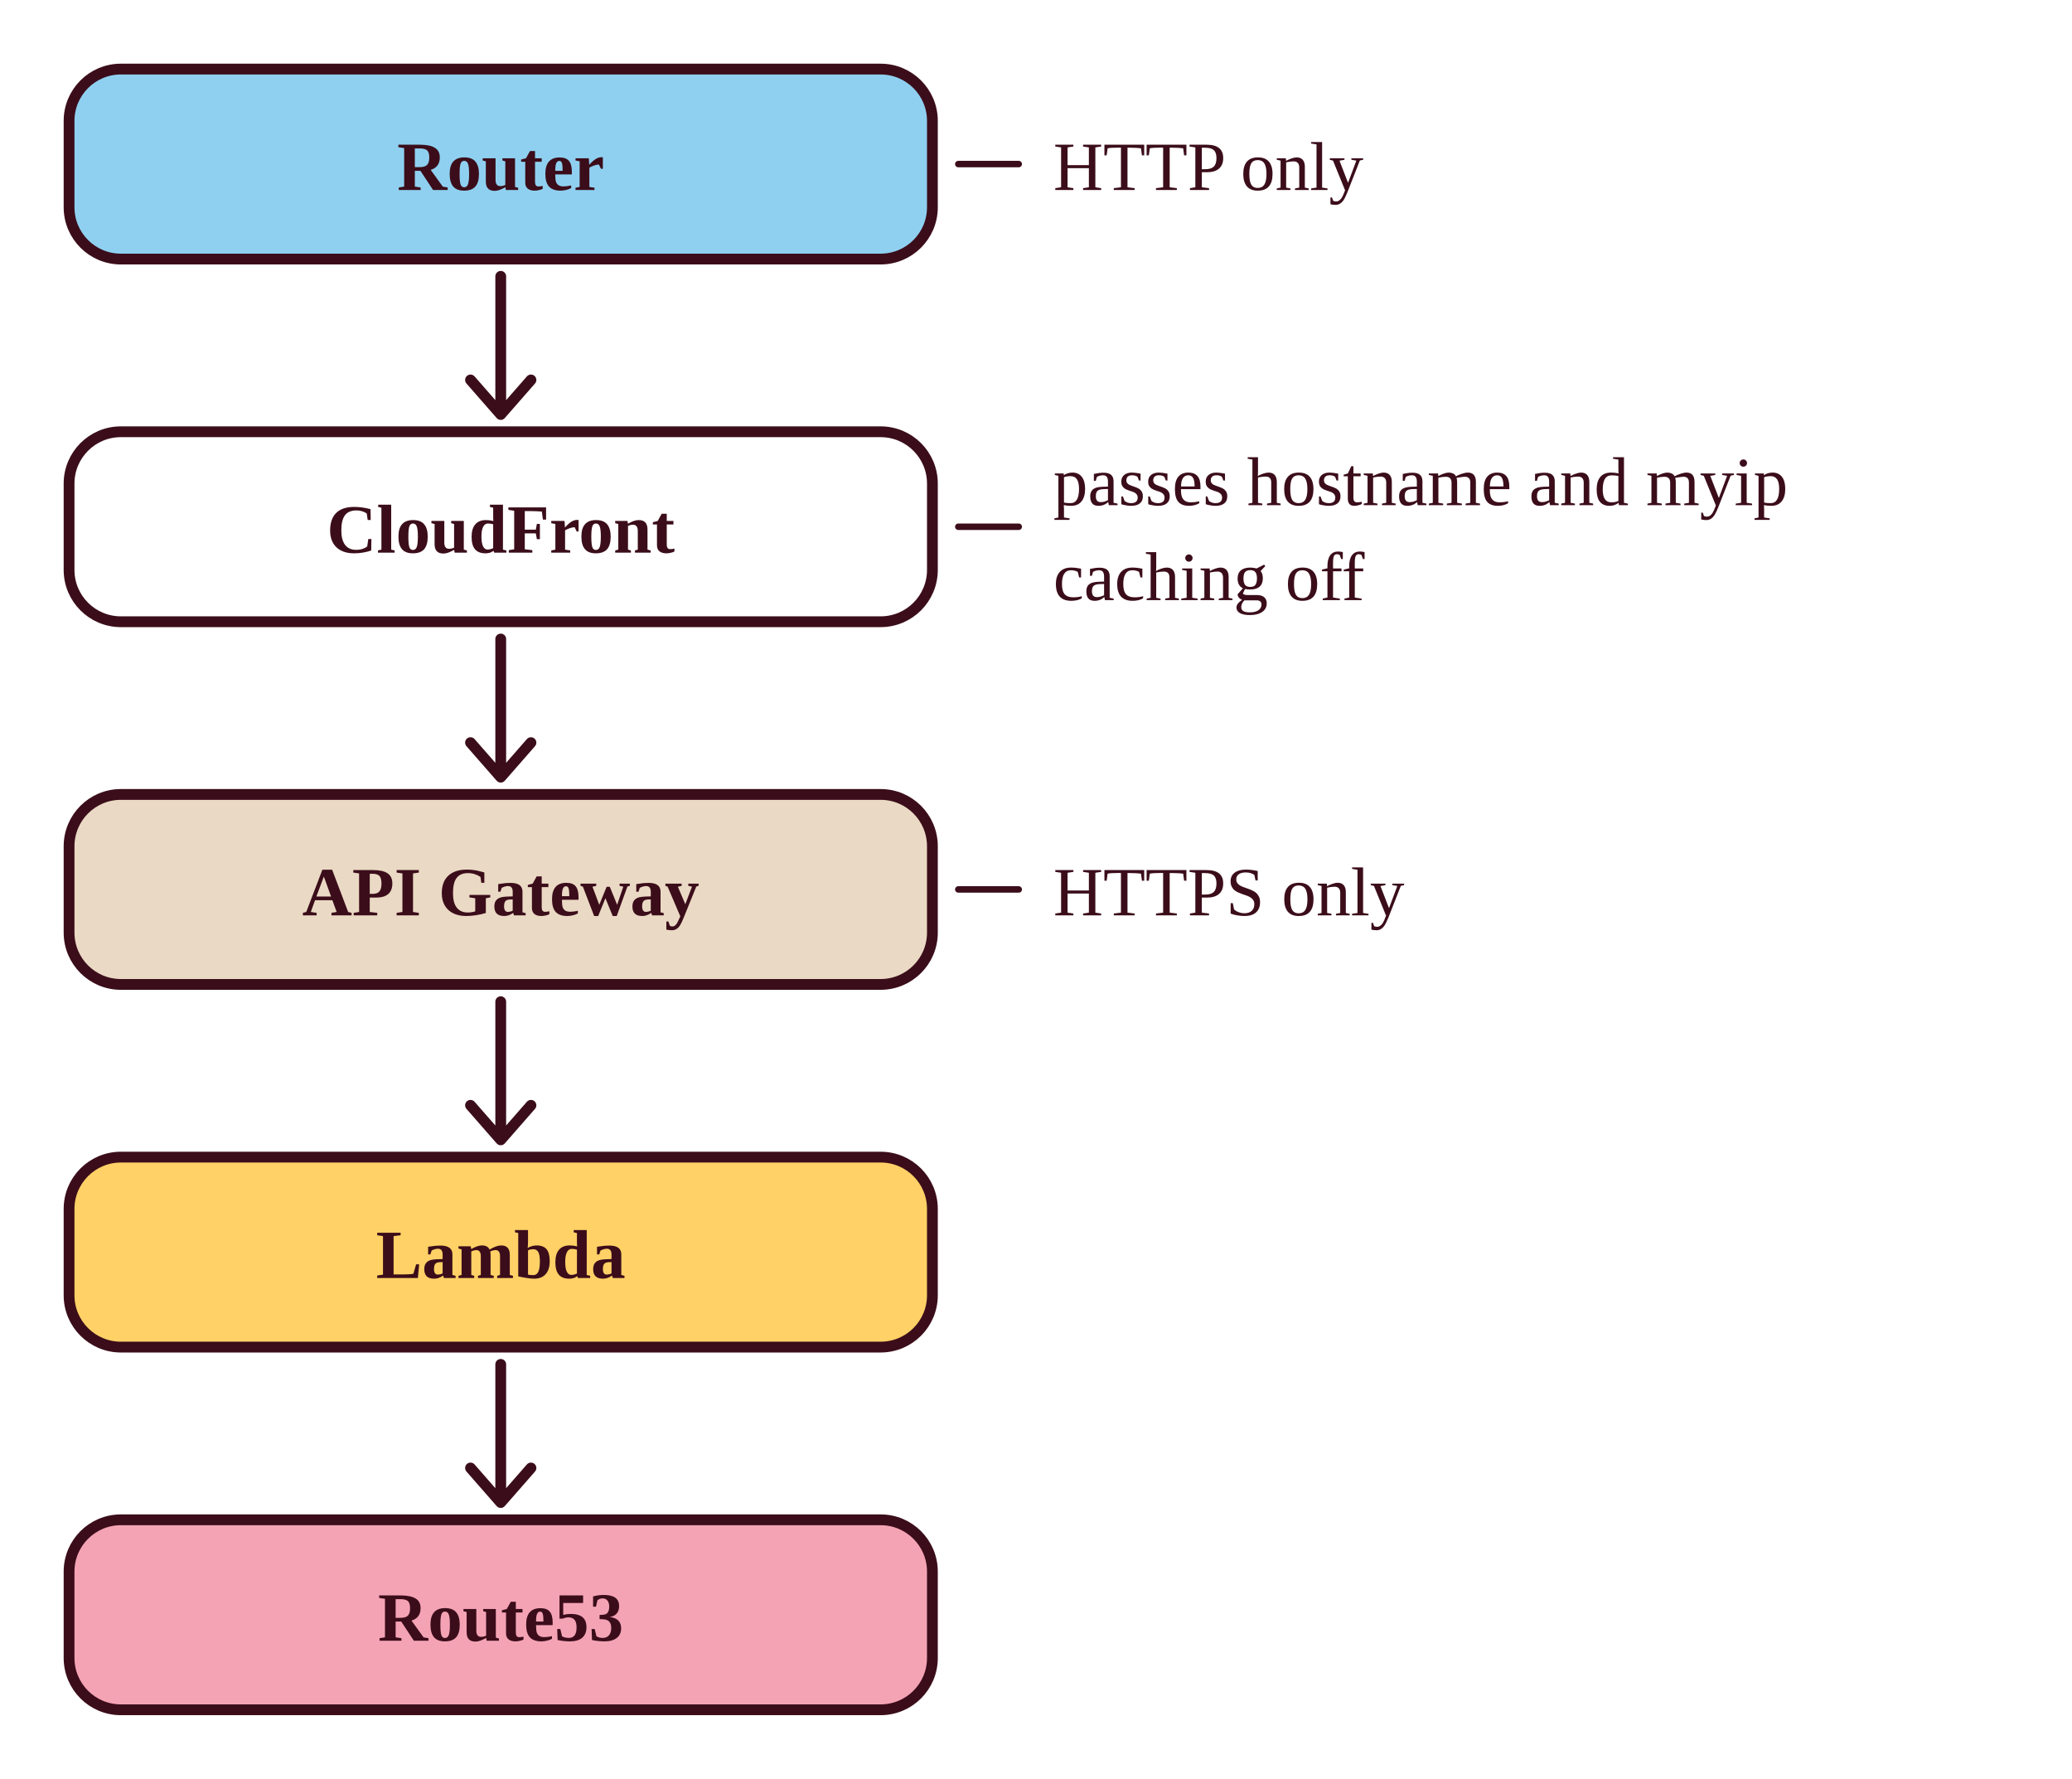
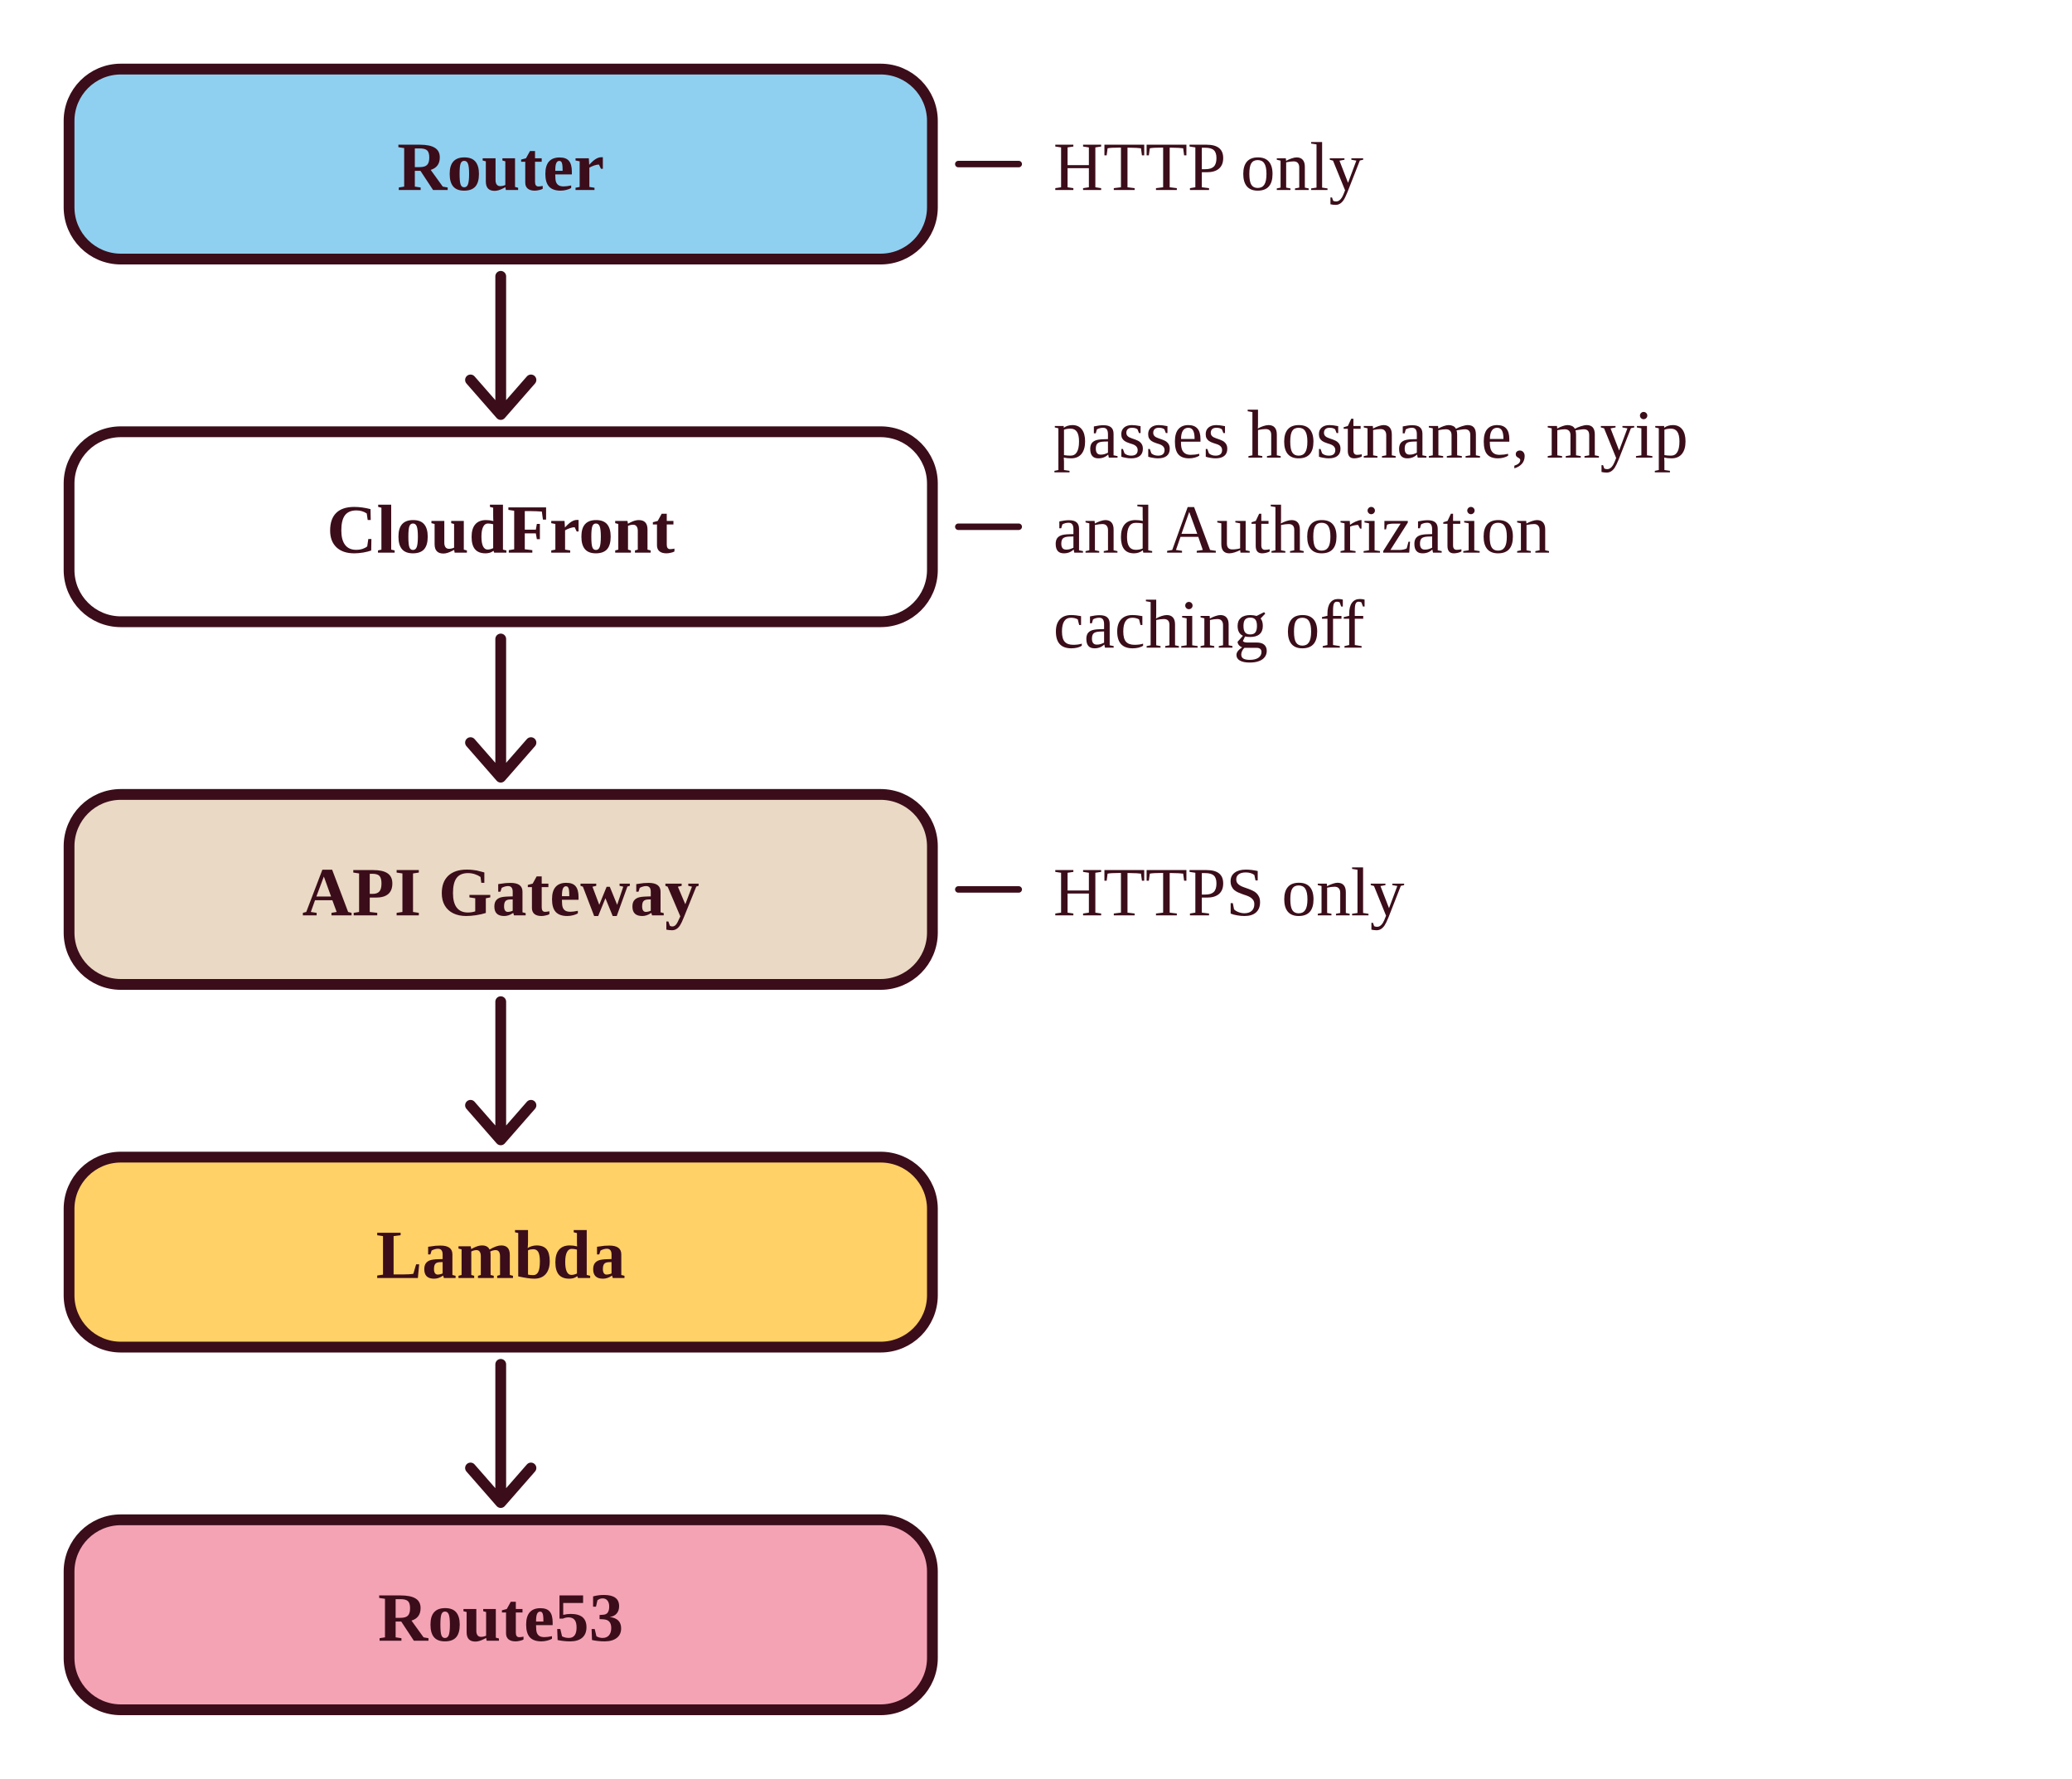
- <svg xmlns="http://www.w3.org/2000/svg" viewBox="0 0 480 412" width="100%" role="img" aria-label="The path of a request, from top to bottom. The router is HTTP only. CloudFront passes hostname and myip, with caching off. API Gateway is HTTPS only. Then Lambda, then Route53." fill="none" stroke="var(--illo-ink, #3b0d1a)" stroke-width="2.5" stroke-linecap="round" stroke-linejoin="round" style="display:block;margin:2rem auto;padding:3%;box-sizing:border-box;border-radius:12px;background:var(--illo-paper, #fbf1e4);max-width:30rem">
+ <svg xmlns="http://www.w3.org/2000/svg" viewBox="0 0 480 412" width="100%" role="img" aria-label="The path of a request, from top to bottom. The router is HTTP only. CloudFront passes hostname, myip and Authorization, with caching off. API Gateway is HTTPS only. Then Lambda, then Route53." fill="none" stroke="var(--illo-ink, #3b0d1a)" stroke-width="2.5" stroke-linecap="round" stroke-linejoin="round" style="display:block;margin:2rem auto;padding:3%;box-sizing:border-box;border-radius:12px;background:var(--illo-paper, #fbf1e4);max-width:30rem">
  <rect x="16" y="16" width="200" height="44" rx="12" fill="var(--illo-blue, #8fd0f0)" />
  <path d="M222 38H236" stroke-width="1.5" />
  <rect x="16" y="100" width="200" height="44" rx="12" fill="var(--illo-surface, #fff)" />
  <path d="M222 122H236" stroke-width="1.5" />
  <rect x="16" y="184" width="200" height="44" rx="12" fill="var(--illo-shade, #ead9c4)" />
  <path d="M222 206H236" stroke-width="1.5" />
  <rect x="16" y="268" width="200" height="44" rx="12" fill="var(--illo-gold, #ffd166)" />
  <rect x="16" y="352" width="200" height="44" rx="12" fill="var(--illo-pink, #f4a3b5)" />
  <path d="M116 64V96M109 88l7 8 7-8" />
  <path d="M116 148V180M109 172l7 8 7-8" />
  <path d="M116 232V264M109 256l7 8 7-8" />
  <path d="M116 316V348M109 340l7 8 7-8" />
  <g fill="var(--illo-ink, #3b0d1a)" stroke="none" font-size="16">
    <text x="116" y="44" font-weight="700" text-anchor="middle">Router</text>
    <text x="244" y="44">HTTP only</text>
    <text x="116" y="128" font-weight="700" text-anchor="middle">CloudFront</text>
-     <text x="244" y="117">passes hostname and myip</text>
-     <text x="244" y="139">caching off</text>
+     <text x="244" y="106">passes hostname, myip</text>
+     <text x="244" y="128">and Authorization</text>
+     <text x="244" y="150">caching off</text>
    <text x="116" y="212" font-weight="700" text-anchor="middle">API Gateway</text>
    <text x="244" y="212">HTTPS only</text>
    <text x="116" y="296" font-weight="700" text-anchor="middle">Lambda</text>
    <text x="116" y="380" font-weight="700" text-anchor="middle">Route53</text>
  </g>
</svg>
